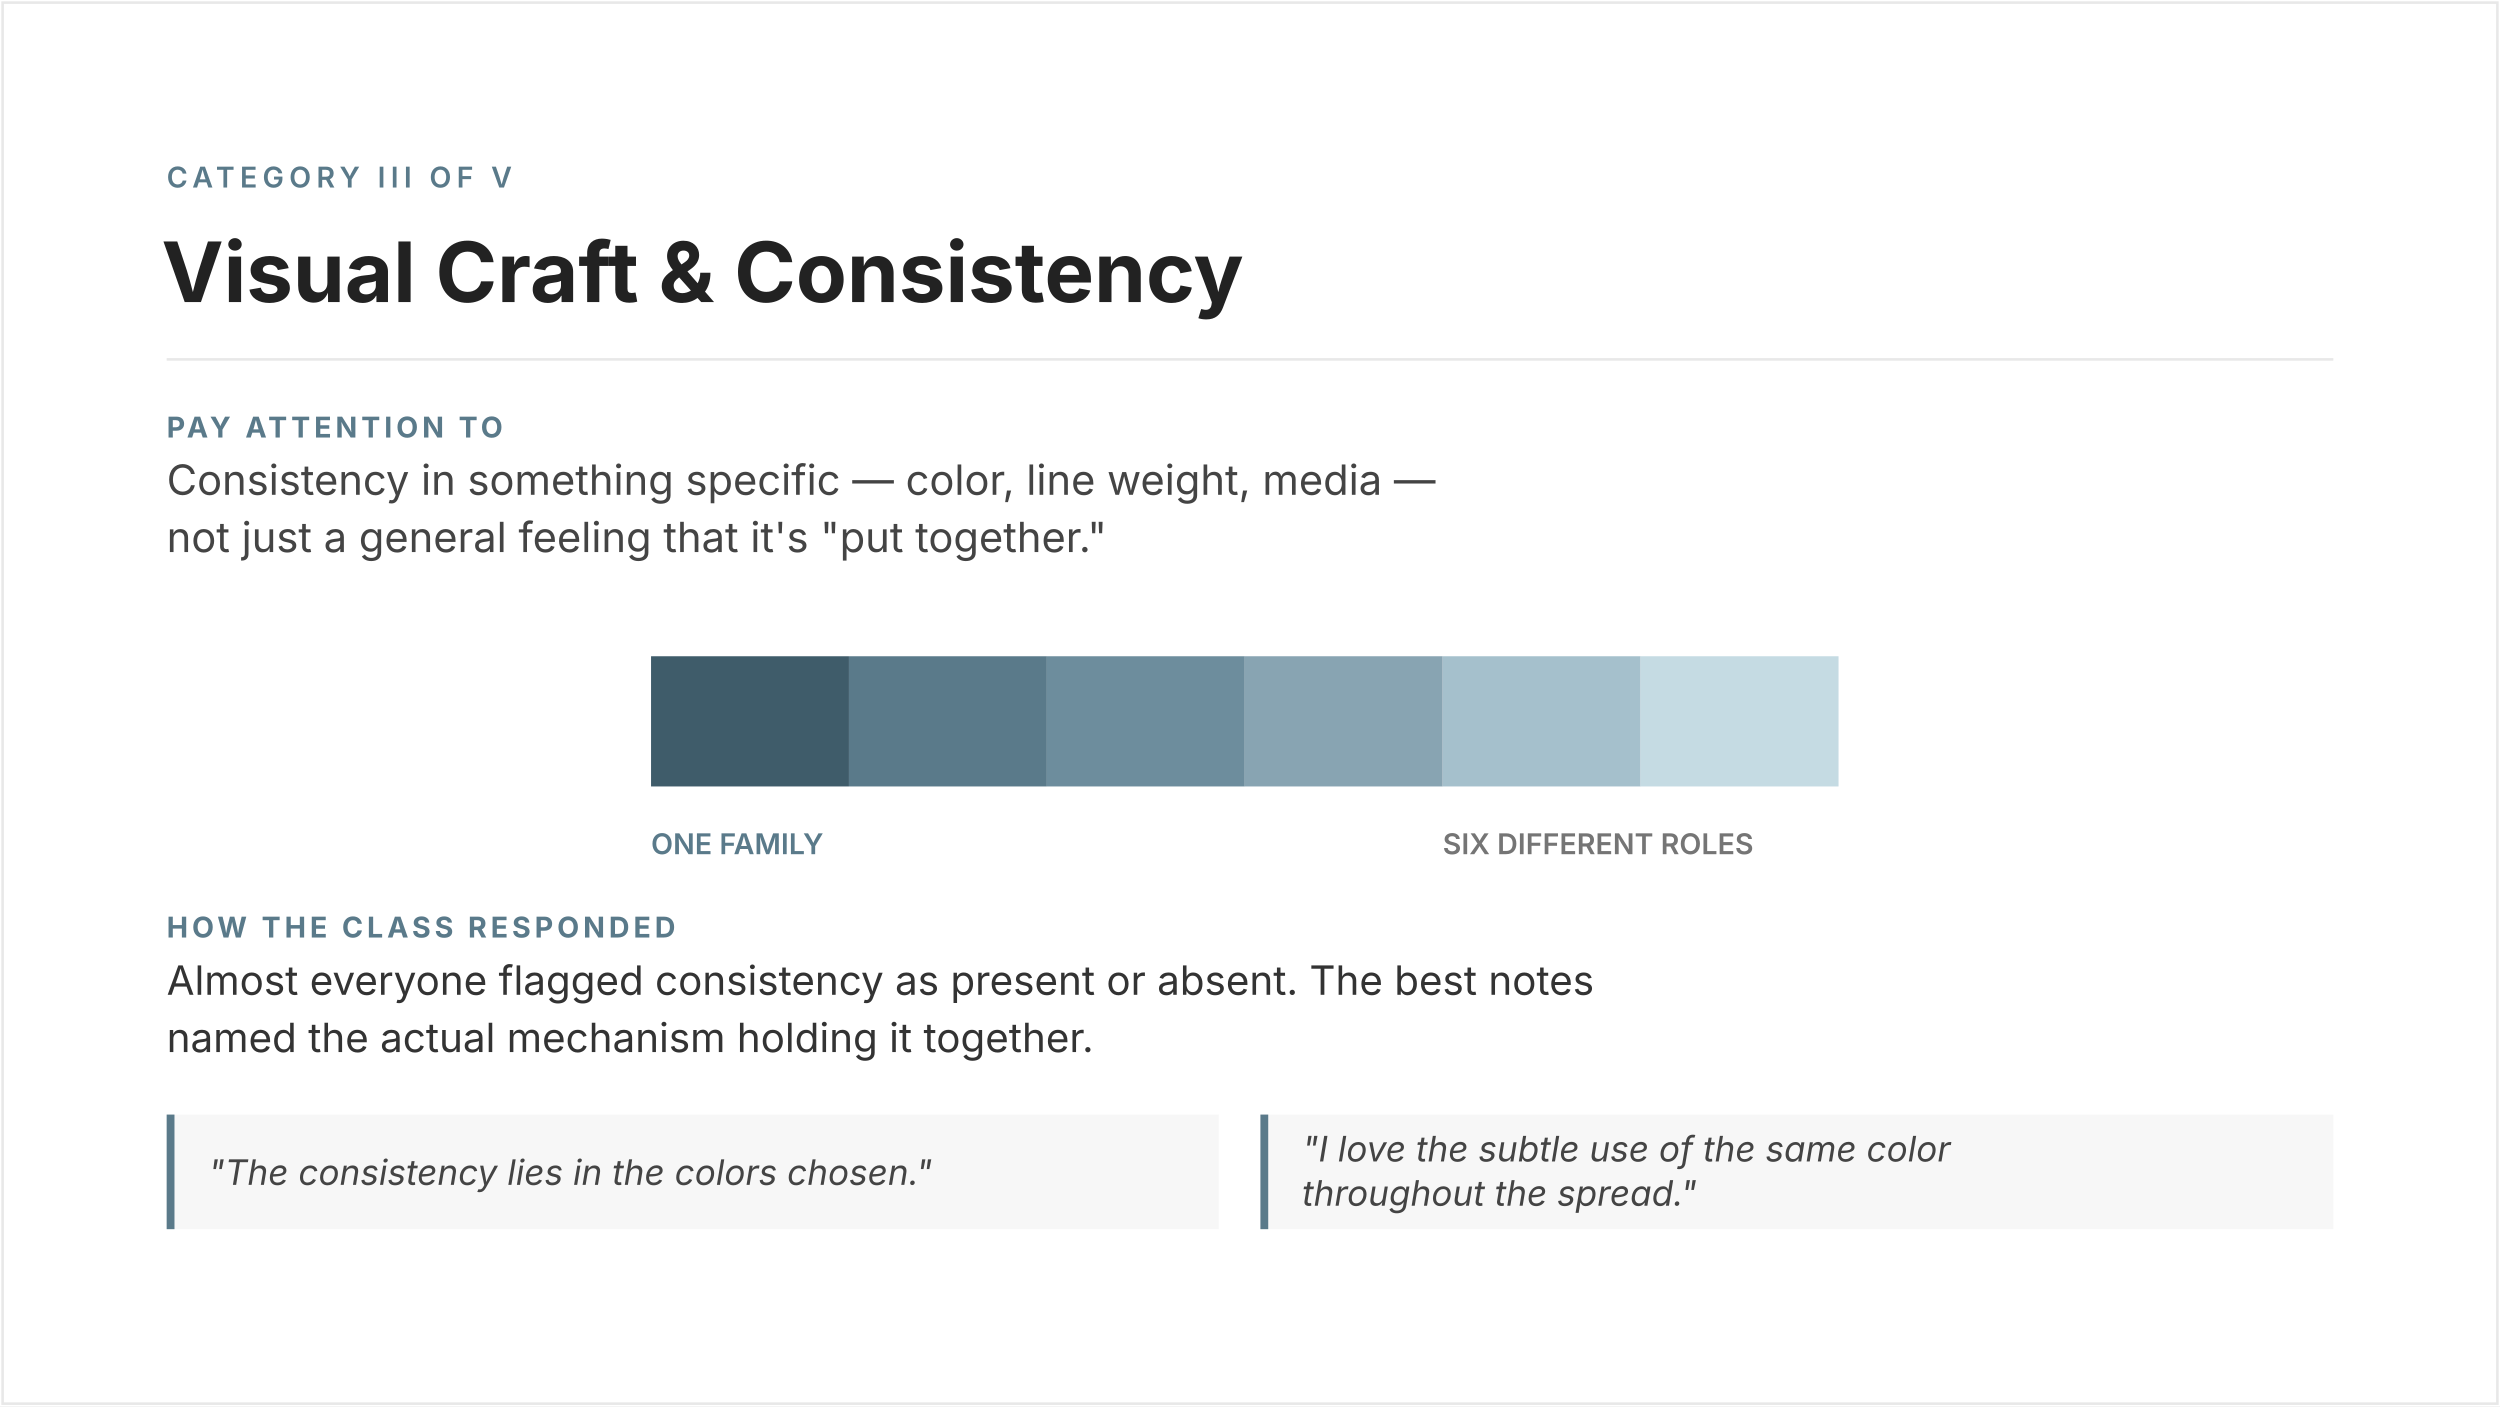
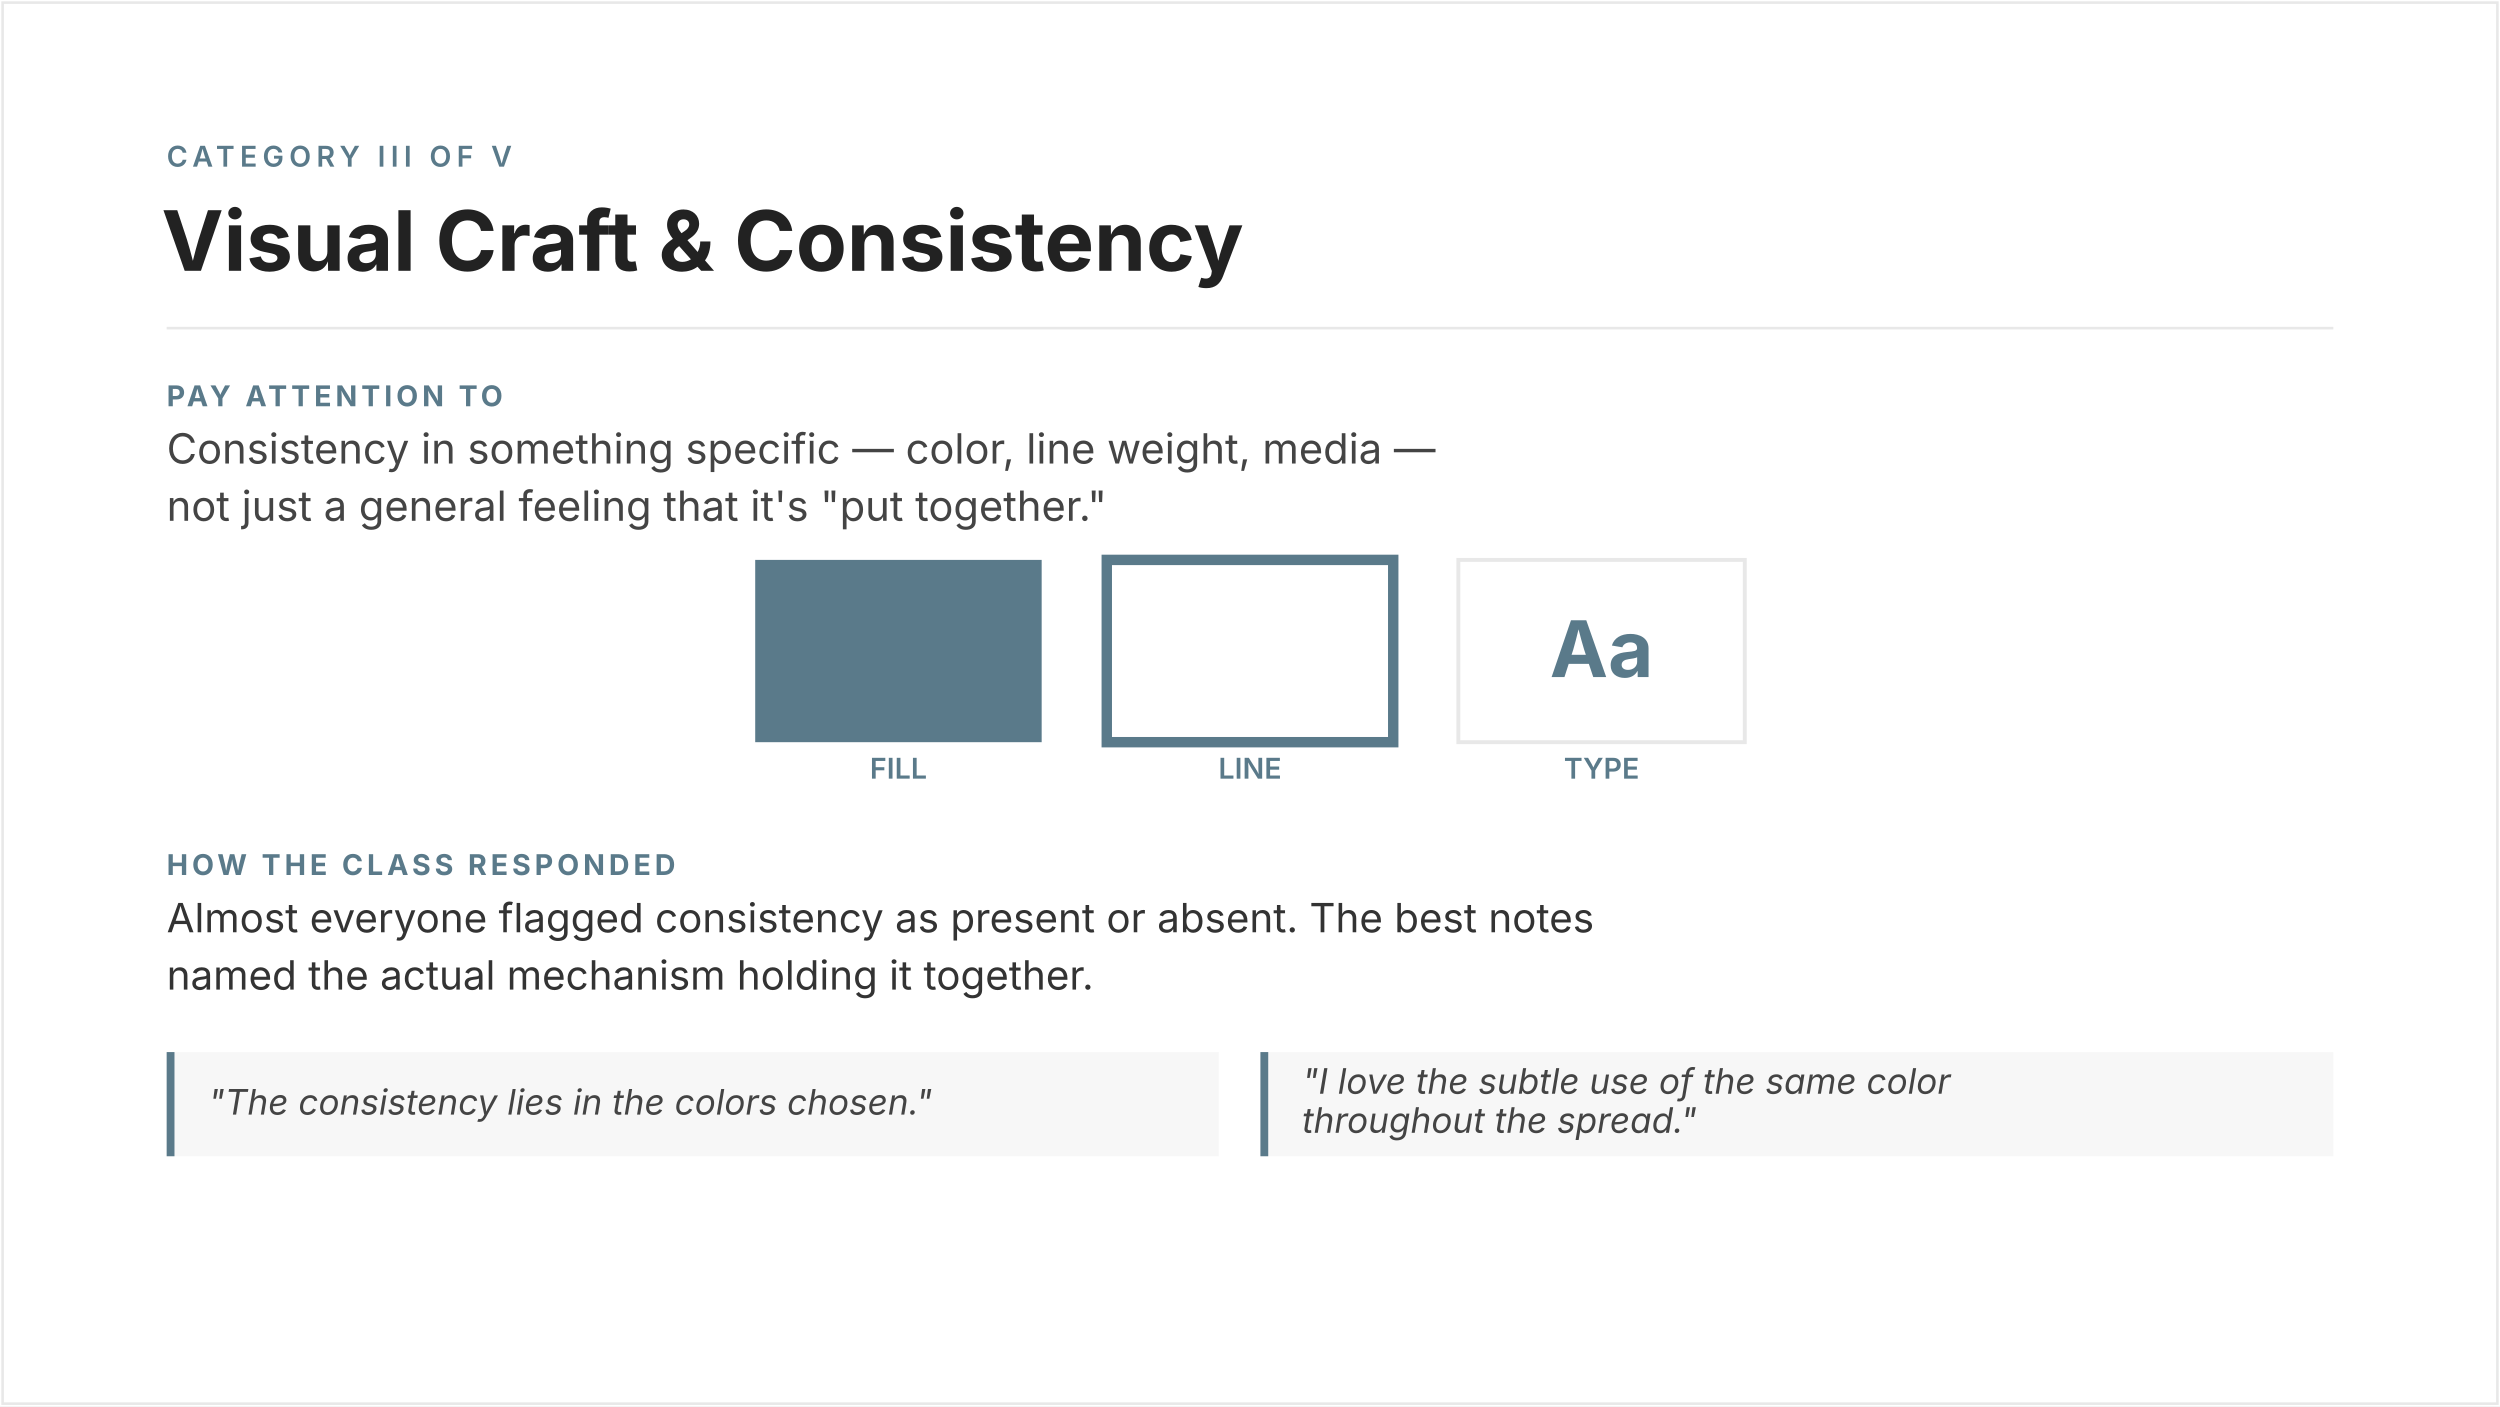
<svg xmlns="http://www.w3.org/2000/svg" width="960" height="540" viewBox="0 0 960 540" font-family="'Inter','Helvetica Neue',Arial,sans-serif">
  <rect x="0" y="0" width="960" height="540" fill="#fff" />
  <rect x="1" y="1" width="958" height="538" fill="none" stroke="#e8e8e8" stroke-width="1" />
-   <text x="64" y="72" font-size="11" font-weight="600" letter-spacing="2" fill="#5a7a8a">CATEGORY III OF V</text>
-   <text x="62" y="116" font-size="32" font-weight="700" fill="#222">Visual Craft &amp; Consistency</text>
-   <line x1="64" y1="138" x2="896" y2="138" stroke="#e8e8e8" stroke-width="1" />
-   <text x="64" y="168" font-size="11" font-weight="700" letter-spacing="1.5" fill="#5a7a8a">PAY ATTENTION TO</text>
-   <text x="64" y="190" font-size="16" fill="#444">Consistency in something specific — color, line weight, media —</text>
-   <text x="64" y="212" font-size="16" fill="#444">not just a general feeling that it's "put together."</text>
+   <text x="64" y="64" font-size="11" font-weight="600" letter-spacing="2" fill="#5a7a8a">CATEGORY III OF V</text>
+   <text x="62" y="104" font-size="32" font-weight="700" fill="#222">Visual Craft &amp; Consistency</text>
+   <line x1="64" y1="126" x2="896" y2="126" stroke="#e8e8e8" stroke-width="1" />
+   <text x="64" y="156" font-size="11" font-weight="700" letter-spacing="1.5" fill="#5a7a8a">PAY ATTENTION TO</text>
+   <text x="64" y="178" font-size="16" fill="#444">Consistency in something specific — color, line weight, media —</text>
+   <text x="64" y="200" font-size="16" fill="#444">not just a general feeling that it's "put together."</text>
  <g>
-     <rect x="250" y="252" width="76" height="50" fill="#3f5c6a" />
-     <rect x="326" y="252" width="76" height="50" fill="#5a7a8a" />
-     <rect x="402" y="252" width="76" height="50" fill="#6d8d9d" />
-     <rect x="478" y="252" width="76" height="50" fill="#88a4b2" />
-     <rect x="554" y="252" width="76" height="50" fill="#a5c0cc" />
-     <rect x="630" y="252" width="76" height="50" fill="#c5dbe3" />
-     <text x="250" y="328" font-size="11" fill="#5a7a8a" font-weight="600">ONE FAMILY</text>
-     <text x="554" y="328" font-size="11" fill="#757575" font-weight="600">SIX DIFFERENT ROLES</text>
+     <rect x="290" y="215" width="110" height="70" fill="#5a7a8a" />
+     <text x="345" y="299" font-size="11" fill="#5a7a8a" font-weight="600" text-anchor="middle">FILL</text>
+     <rect x="425" y="215" width="110" height="70" fill="#fff" stroke="#5a7a8a" stroke-width="4" />
+     <text x="480" y="299" font-size="11" fill="#5a7a8a" font-weight="600" text-anchor="middle">LINE</text>
+     <rect x="560" y="215" width="110" height="70" fill="#fff" stroke="#e8e8e8" stroke-width="1.5" />
+     <text x="615" y="260" font-size="30" fill="#5a7a8a" font-weight="700" text-anchor="middle">Aa</text>
+     <text x="615" y="299" font-size="11" fill="#5a7a8a" font-weight="600" text-anchor="middle">TYPE</text>
  </g>
-   <text x="64" y="360" font-size="11" font-weight="700" letter-spacing="1.5" fill="#5a7a8a">HOW THE CLASS RESPONDED</text>
-   <text x="64" y="382" font-size="15.5" fill="#333">Almost everyone flagged consistency as present or absent. The best notes</text>
-   <text x="64" y="404" font-size="15.5" fill="#333">named the actual mechanism holding it together.</text>
-   <rect x="64" y="428" width="404" height="44" fill="#f7f7f7" />
-   <rect x="64" y="428" width="3" height="44" fill="#5a7a8a" />
-   <text x="80" y="455" font-size="13.5" fill="#444" font-style="italic">"The consistency lies in the colors chosen."</text>
-   <rect x="484" y="428" width="412" height="44" fill="#f7f7f7" />
-   <rect x="484" y="428" width="3" height="44" fill="#5a7a8a" />
-   <text x="500" y="446" font-size="13.5" fill="#444" font-style="italic">"I love the subtle use of the same color</text>
-   <text x="500" y="463" font-size="13.5" fill="#444" font-style="italic">throughout the spread."</text>
+   <text x="64" y="336" font-size="11" font-weight="700" letter-spacing="1.5" fill="#5a7a8a">HOW THE CLASS RESPONDED</text>
+   <text x="64" y="358" font-size="15.5" fill="#333">Almost everyone flagged consistency as present or absent. The best notes</text>
+   <text x="64" y="380" font-size="15.5" fill="#333">named the actual mechanism holding it together.</text>
+   <rect x="64" y="404" width="404" height="40" fill="#f7f7f7" />
+   <rect x="64" y="404" width="3" height="40" fill="#5a7a8a" />
+   <text x="80" y="428" font-size="13.5" fill="#444" font-style="italic">"The consistency lies in the colors chosen."</text>
+   <rect x="484" y="404" width="412" height="40" fill="#f7f7f7" />
+   <rect x="484" y="404" width="3" height="40" fill="#5a7a8a" />
+   <text x="500" y="420" font-size="13.5" fill="#444" font-style="italic">"I love the subtle use of the same color</text>
+   <text x="500" y="435" font-size="13.5" fill="#444" font-style="italic">throughout the spread."</text>
</svg>
